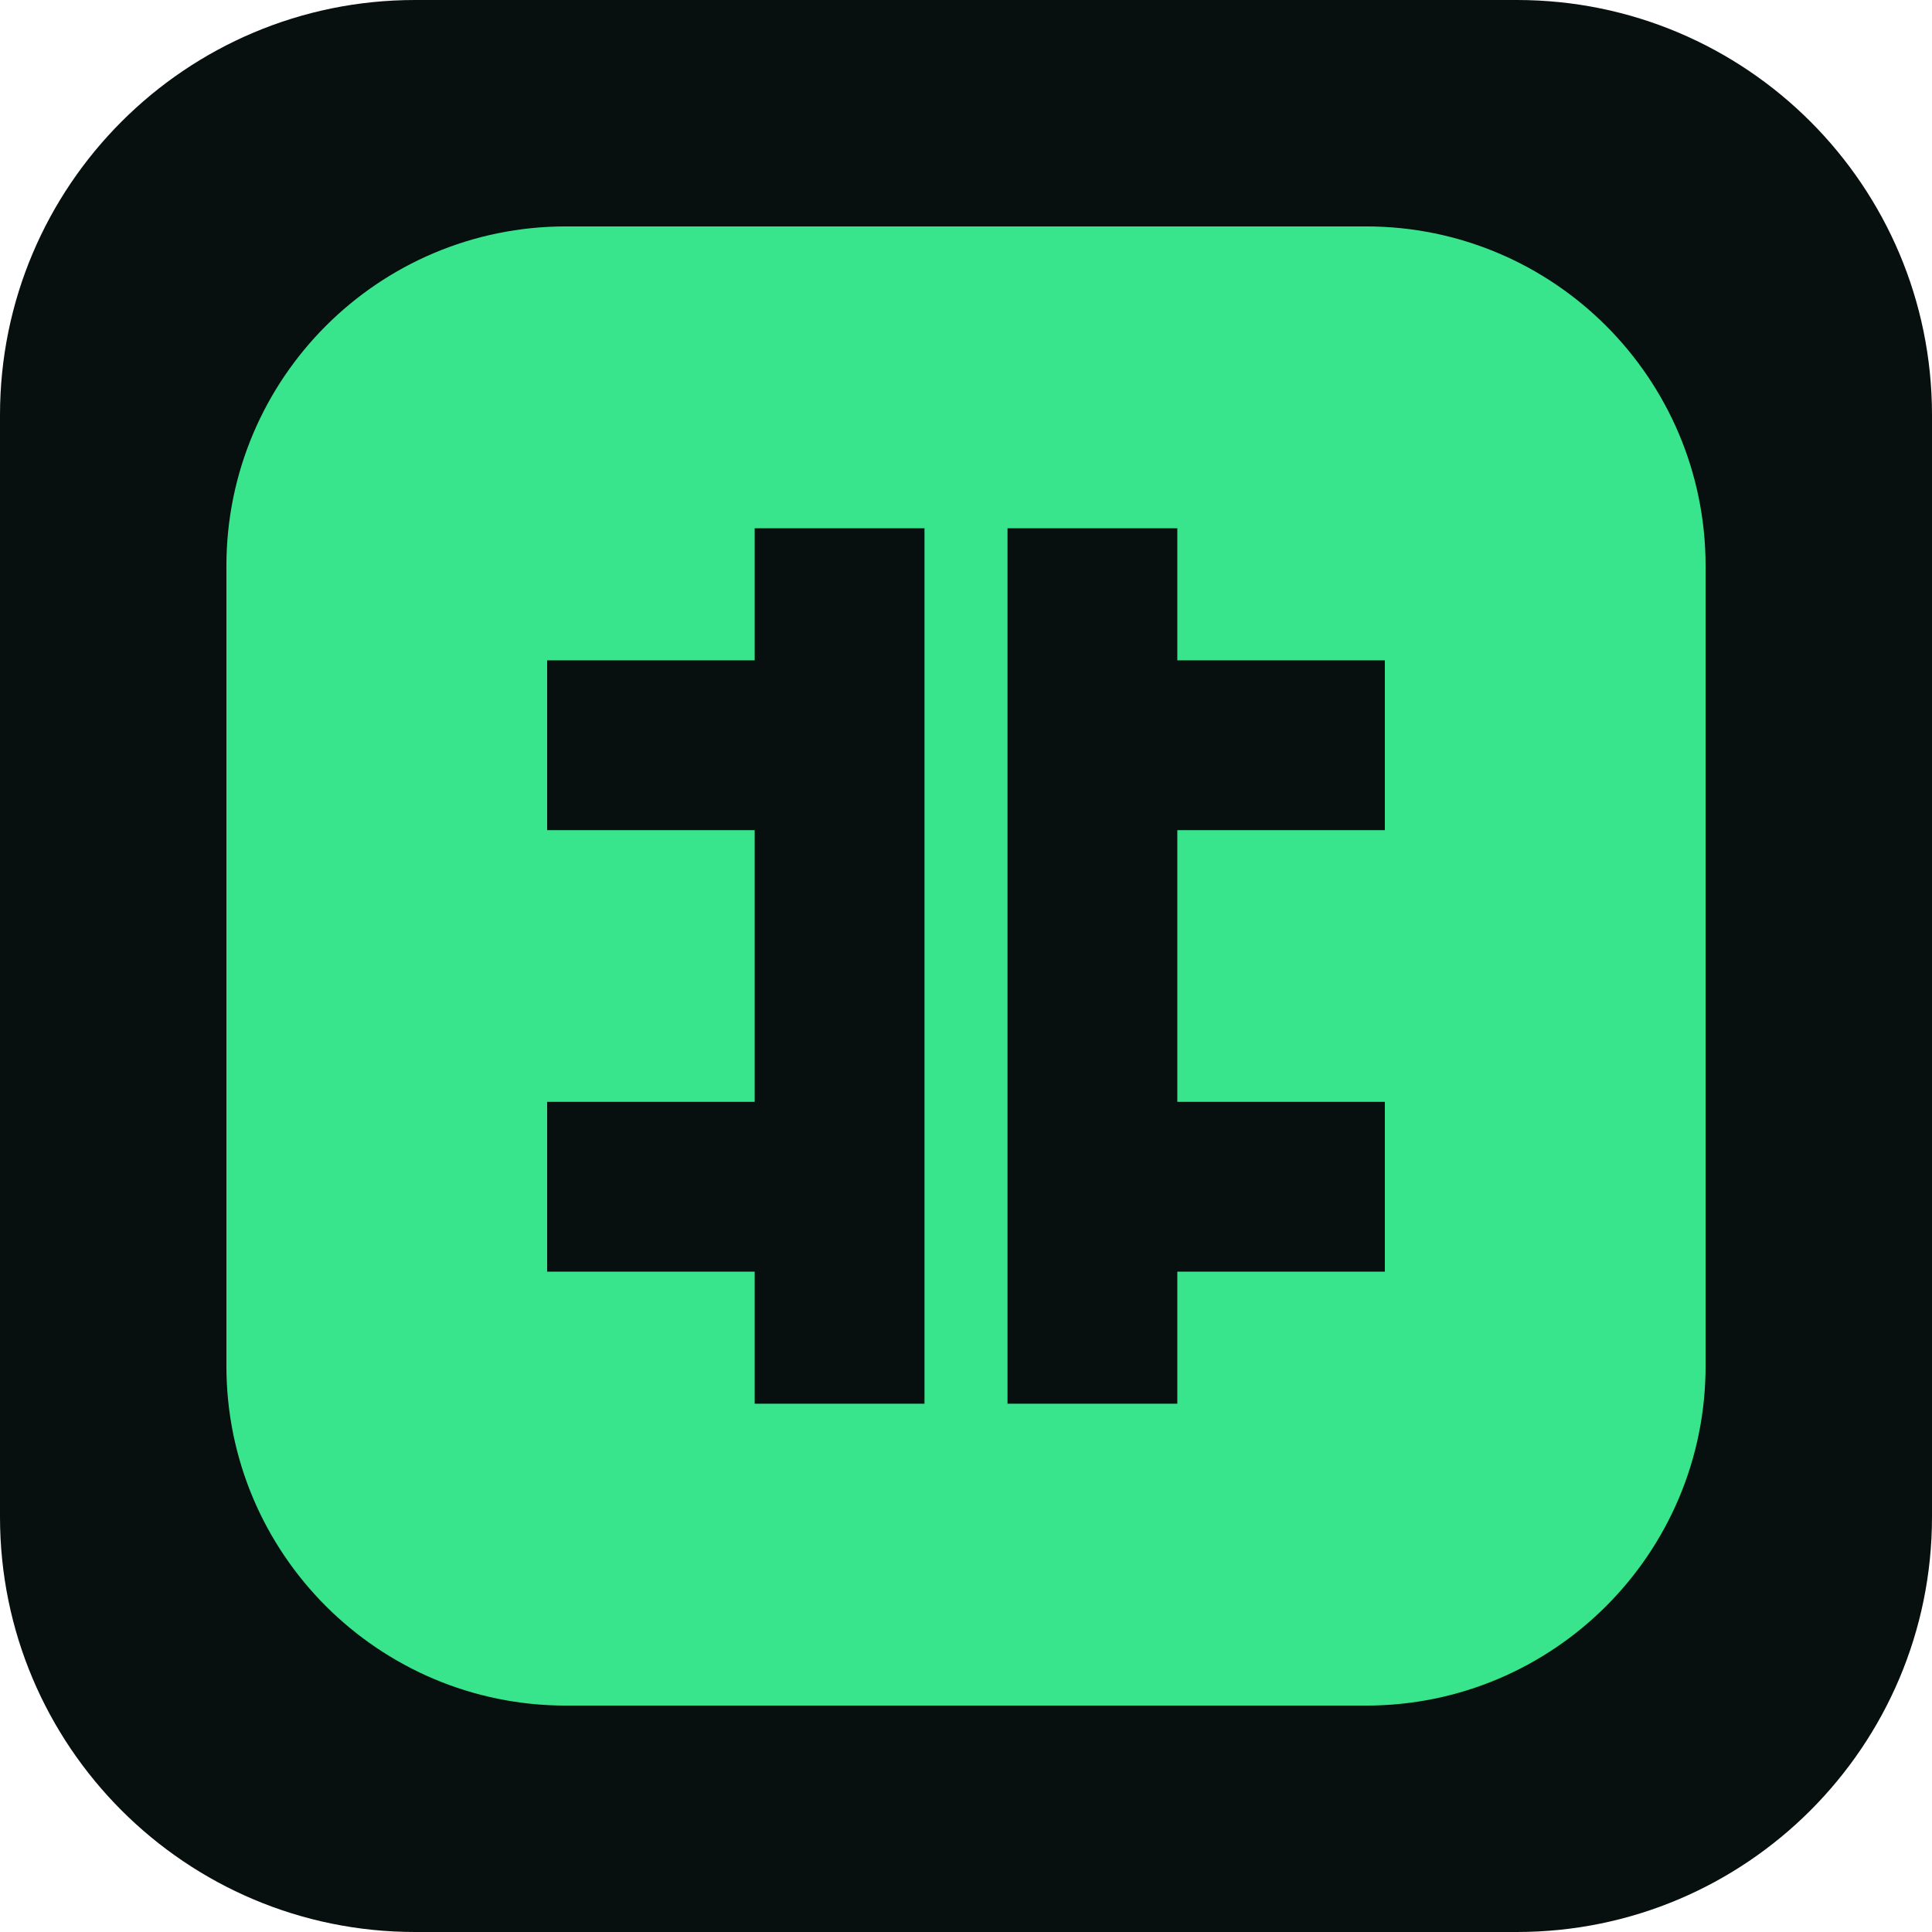
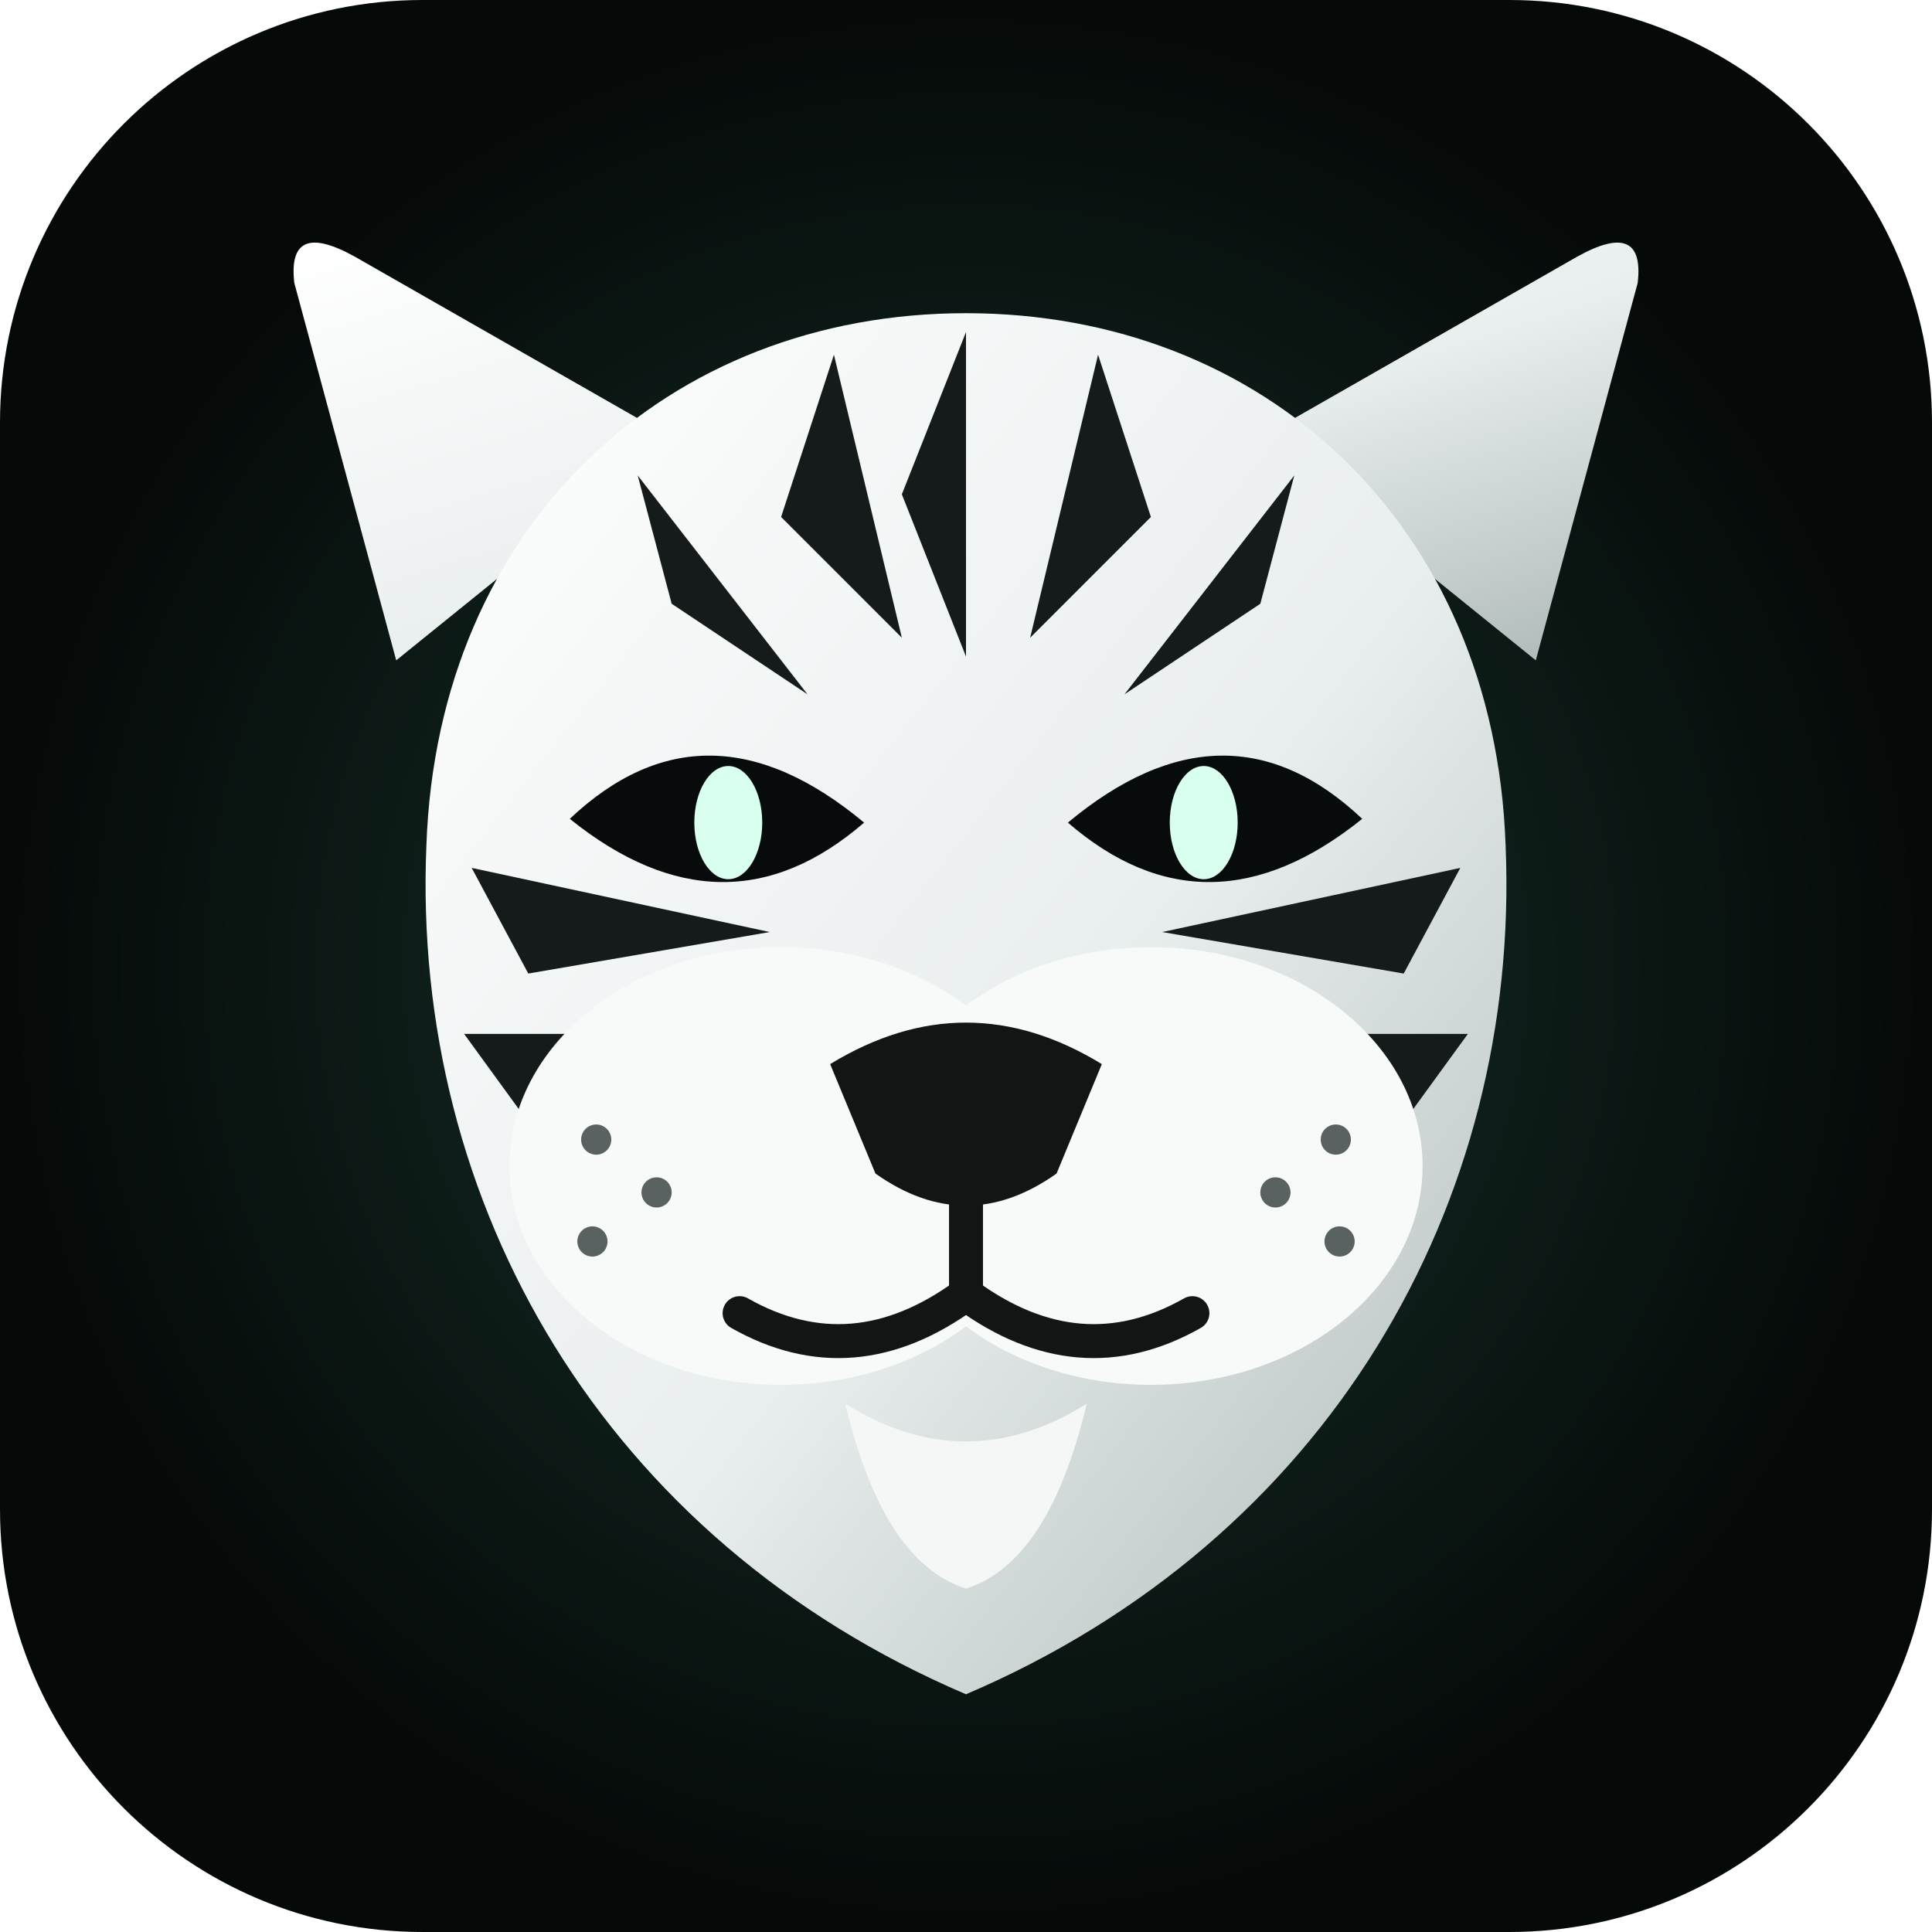
<svg xmlns="http://www.w3.org/2000/svg" viewBox="0 0 512 512">
-   <rect width="512" height="512" rx="110" fill="#07100e" />
-   <rect x="60" y="60" width="392" height="392" rx="90" fill="#39e58c" />
-   <path d="M145 175h55v-35h45v232h-45v-35h-55v-45h55v-72h-55zm222 0h-55v-35h-45v232h45v-35h55v-45h-55v-72h55z" fill="#07100e" />
+   <defs>
+     <radialGradient id="b">
+       <stop stop-color="#18352d" />
+       <stop offset="1" stop-color="#050908" />
+     </radialGradient>
+     <linearGradient id="f" x1="0" y1="0" x2="1" y2="1">
+       <stop stop-color="#fff" />
+       <stop offset=".55" stop-color="#e9eeee" />
+       <stop offset="1" stop-color="#aeb8b8" />
+     </linearGradient>
+   </defs>
+   <rect width="512" height="512" rx="112" fill="url(#b)" />
+   <path d="M105 175L78 75Q76 58 94 68L178 116ZM407 175L434 75Q436 58 418 68L334 116Z" fill="url(#f)" />
+   <path d="M256 83C177 83 116 139 113 224C109 319 160 408 256 449C352 408 403 319 399 224C396 139 335 83 256 83Z" fill="url(#f)" />
+   <g fill="#151b1a">
+     <path d="M221 94L239 169L207 137ZM256 88L256 174L239 131ZM291 94L273 169L305 137Z" />
+     <path d="M169 126L214 184L178 160ZM343 126L298 184L334 160Z" />
+     <path d="M125 230L204 247L140 258ZM123 274L201 274L139 296ZM139 319L202 299L157 342Z" />
+     <path d="M387 230L308 247L372 258ZM389 274L311 274L373 296ZM373 319L310 299L355 342Z" />
+   </g>
+   <path d="M151 217Q187 183 229 218Q192 250 151 217ZM361 217Q325 183 283 218Q320 250 361 217Z" fill="#080b0b" />
+   <ellipse cx="193" cy="218" rx="9" ry="15" fill="#d9ffef" />
+   <ellipse cx="319" cy="218" rx="9" ry="15" fill="#d9ffef" />
+   <ellipse cx="207" cy="309" rx="72" ry="58" fill="#f8faf9" />
+   <ellipse cx="305" cy="309" rx="72" ry="58" fill="#f8faf9" />
+   <path d="M220 282Q256 260 292 282L280 311Q256 328 232 311Z" fill="#111615" />
+   <path d="M256 311V343M256 343Q226 365 196 348M256 343Q286 365 316 348" fill="none" stroke="#111615" stroke-width="9" stroke-linecap="round" />
+   <g fill="#596260">
+     <circle cx="158" cy="302" r="4" />
+     <circle cx="174" cy="316" r="4" />
+     <circle cx="157" cy="329" r="4" />
+     <circle cx="354" cy="302" r="4" />
+     <circle cx="338" cy="316" r="4" />
+     <circle cx="355" cy="329" r="4" />
+   </g>
+   <path d="M224 372Q256 392 288 372Q278 414 256 421Q234 414 224 372Z" fill="#f5f7f6" />
</svg>
